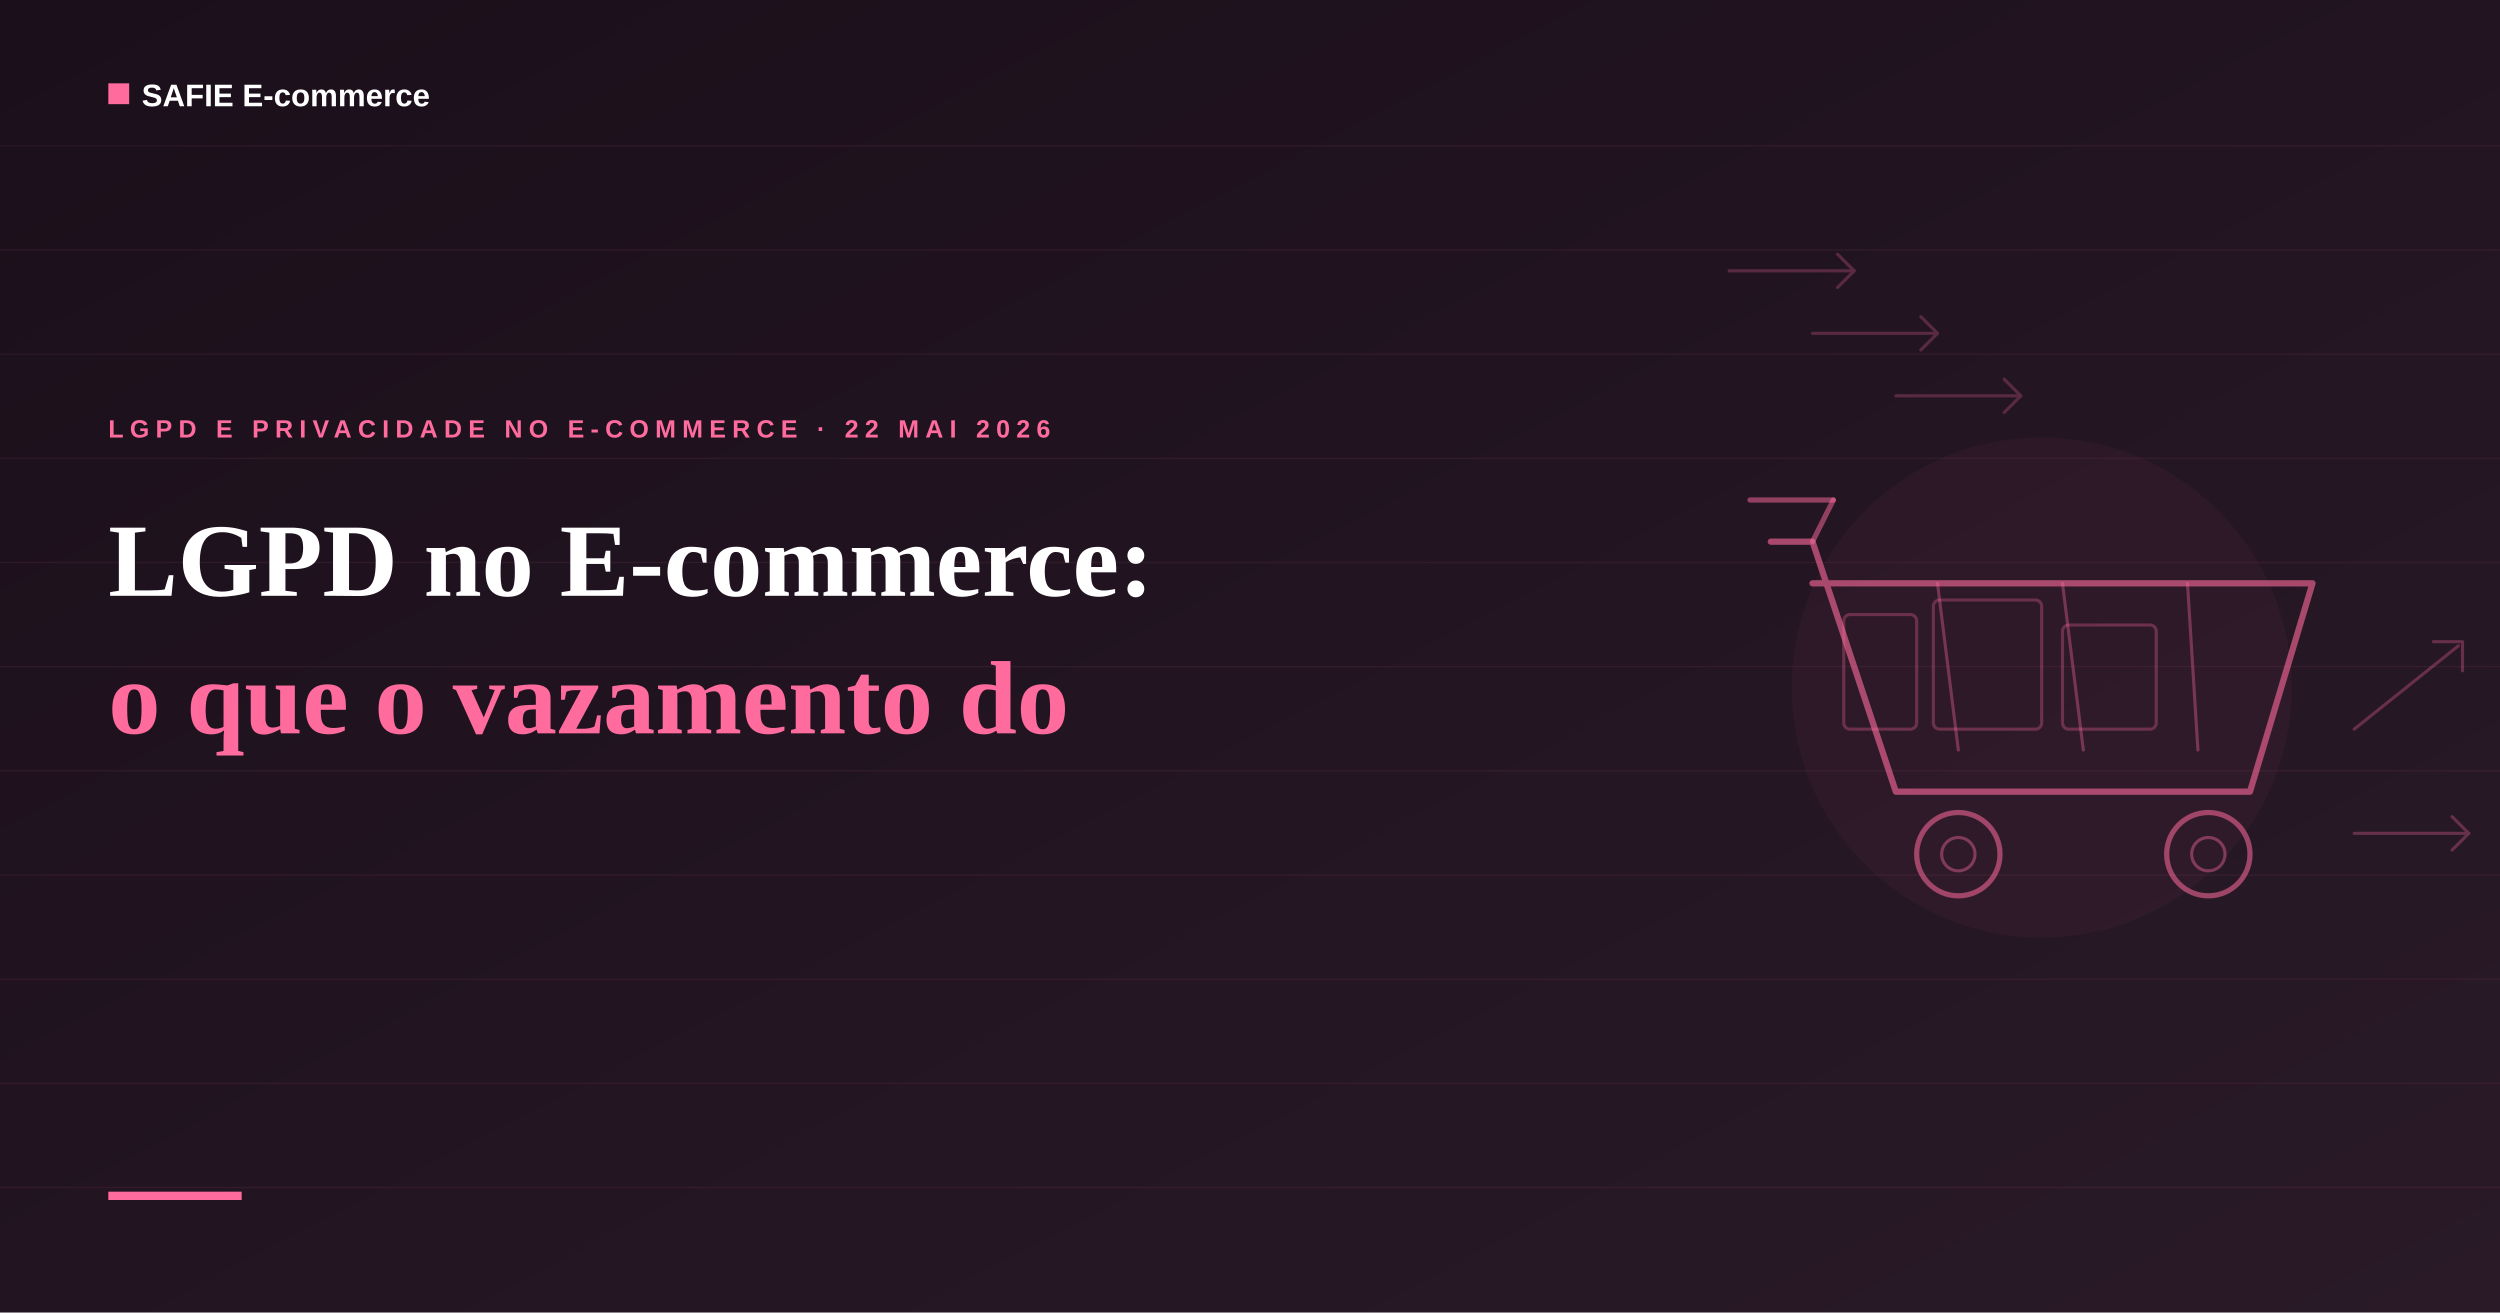
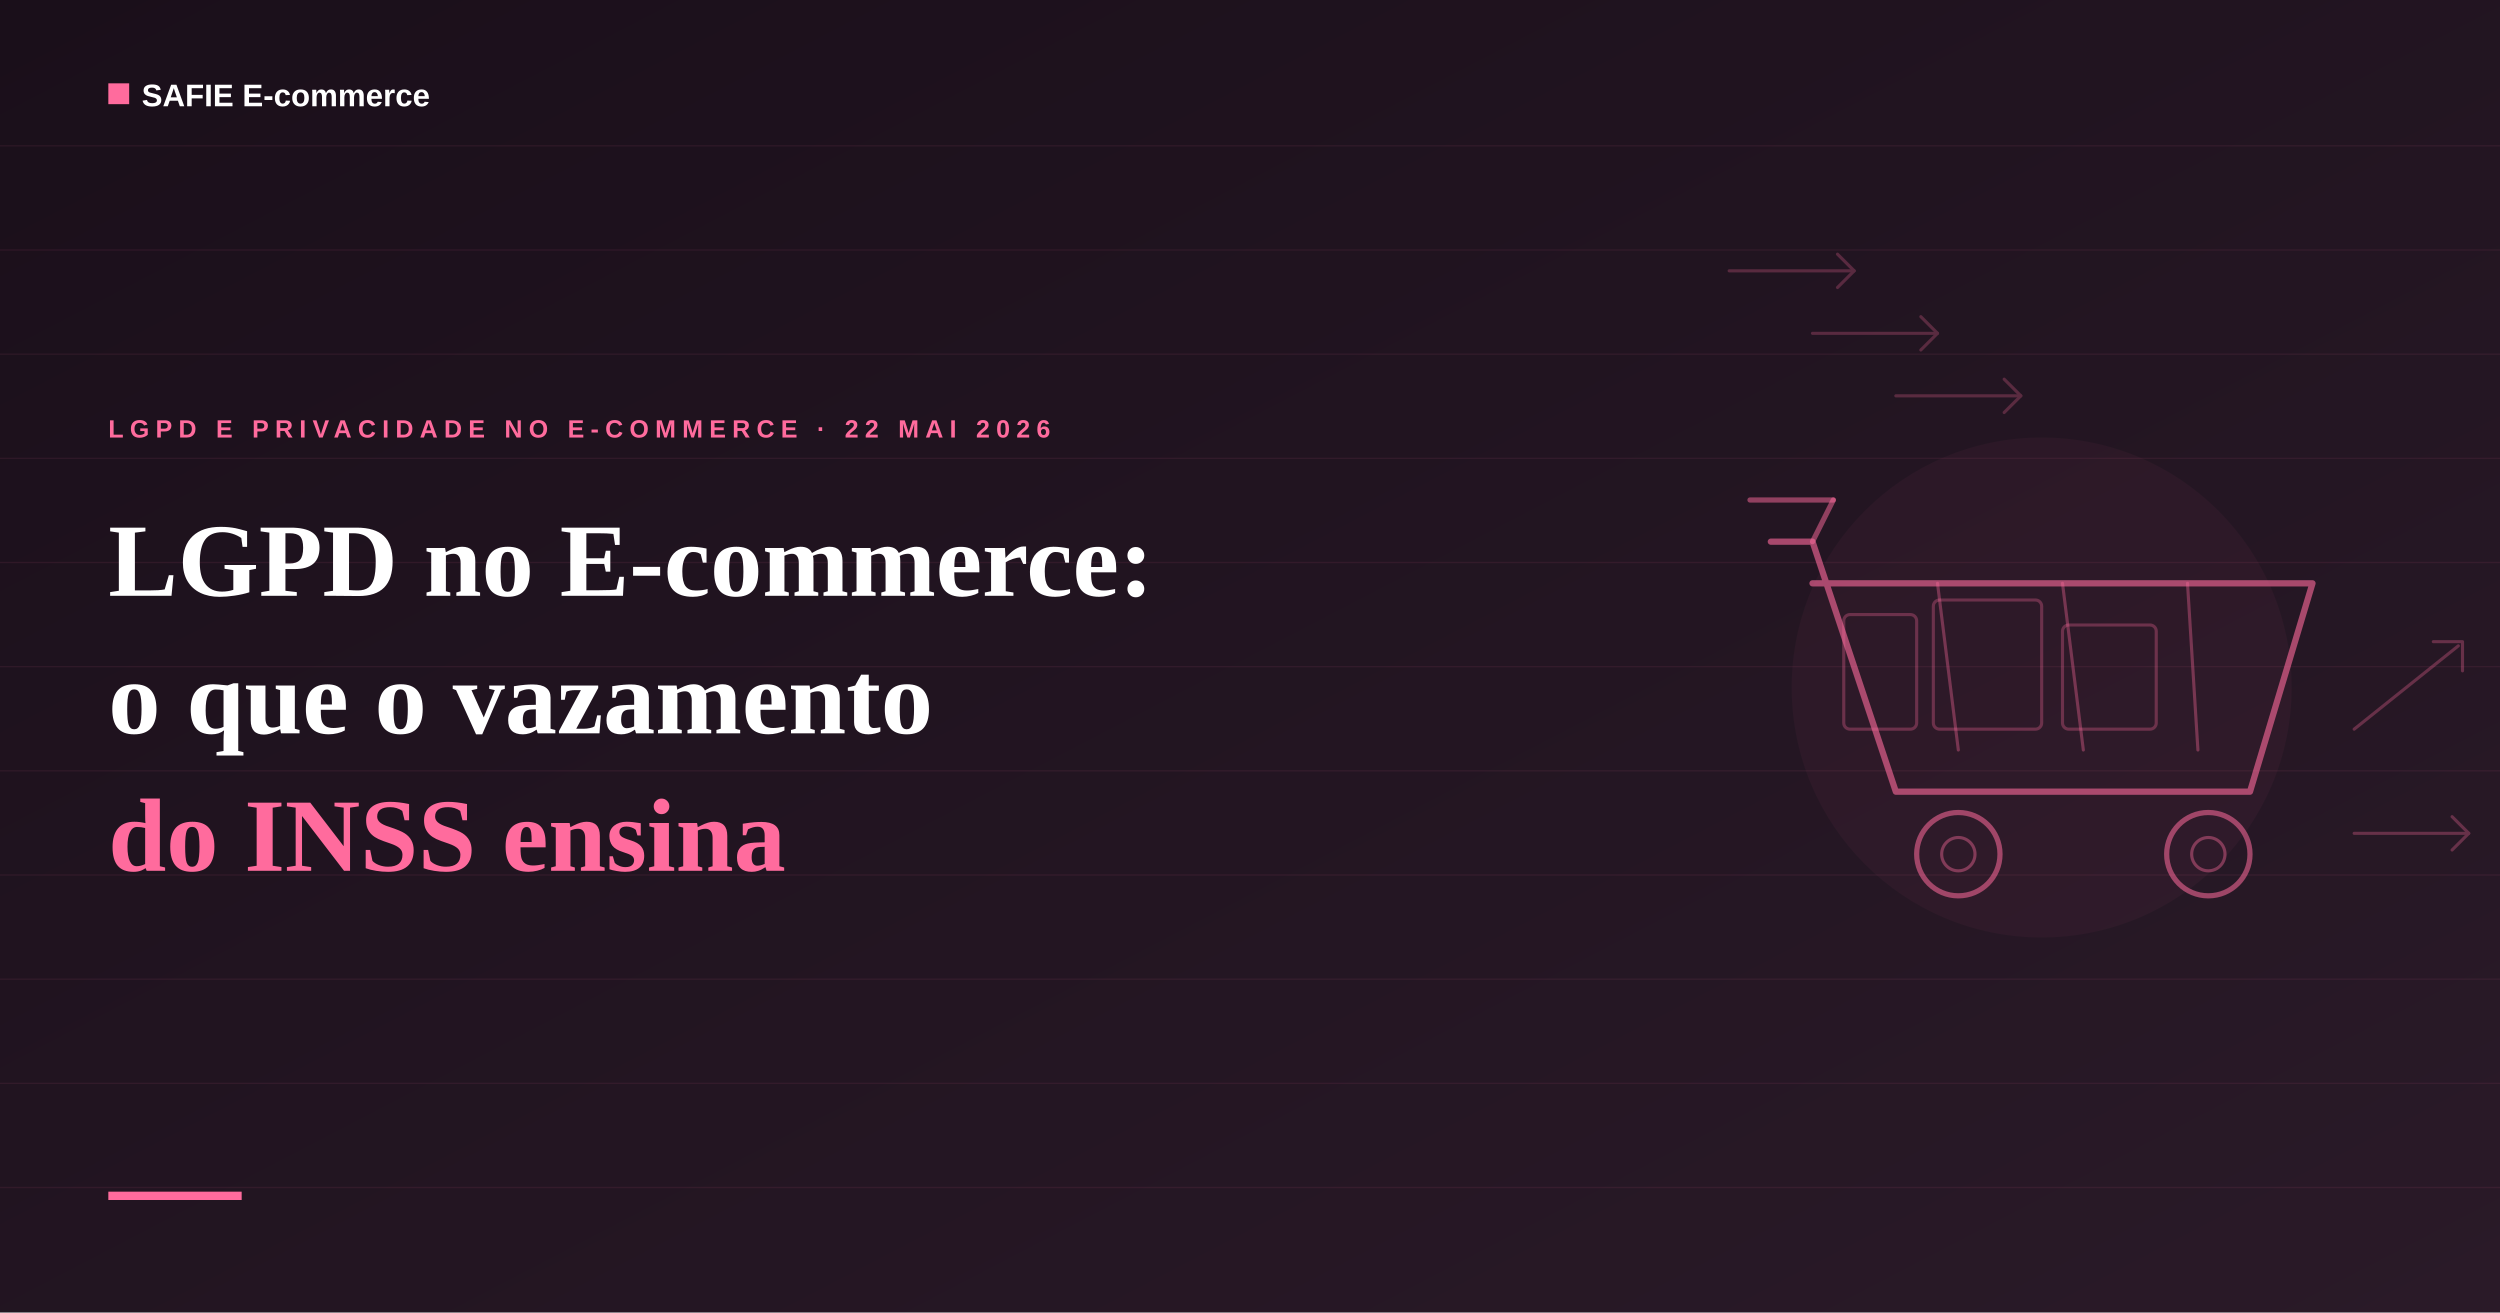
<svg xmlns="http://www.w3.org/2000/svg" viewBox="0 0 1200 630" width="1200" height="630">
  <defs>
    <linearGradient id="bg-grad" x1="0%" y1="0%" x2="100%" y2="100%">
      <stop offset="0%" stop-color="#1a0f1a" />
      <stop offset="100%" stop-color="#2a1a28" />
    </linearGradient>
  </defs>
  <rect width="1200" height="630" fill="url(#bg-grad)" />
  <g stroke="#ff6b9d" stroke-width="0.6" opacity="0.08">
    <line x1="0" y1="70" x2="1200" y2="70" />
    <line x1="0" y1="120" x2="1200" y2="120" />
    <line x1="0" y1="170" x2="1200" y2="170" />
    <line x1="0" y1="220" x2="1200" y2="220" />
    <line x1="0" y1="270" x2="1200" y2="270" />
    <line x1="0" y1="320" x2="1200" y2="320" />
    <line x1="0" y1="370" x2="1200" y2="370" />
    <line x1="0" y1="420" x2="1200" y2="420" />
    <line x1="0" y1="470" x2="1200" y2="470" />
    <line x1="0" y1="520" x2="1200" y2="520" />
    <line x1="0" y1="570" x2="1200" y2="570" />
  </g>
  <g stroke="#ff6b9d" stroke-width="1.5" opacity="0.25" fill="none" stroke-linecap="round" stroke-linejoin="round">
    <line x1="830" y1="130" x2="890" y2="130" />
    <polyline points="882,122 890,130 882,138" />
    <line x1="870" y1="160" x2="930" y2="160" />
    <polyline points="922,152 930,160 922,168" />
    <line x1="910" y1="190" x2="970" y2="190" />
    <polyline points="962,182 970,190 962,198" />
  </g>
  <g stroke="#ff6b9d" fill="none" stroke-linecap="round" stroke-linejoin="round">
    <path d="M 850 260 L 870 260 L 910 380 L 1080 380 L 1110 280 L 870 280" stroke-width="3" opacity="0.6" />
    <line x1="840" y1="240" x2="880" y2="240" stroke-width="2.5" opacity="0.5" />
    <line x1="880" y1="240" x2="870" y2="260" stroke-width="2.5" opacity="0.5" />
    <line x1="930" y1="280" x2="940" y2="360" stroke-width="1.5" opacity="0.35" />
    <line x1="990" y1="280" x2="1000" y2="360" stroke-width="1.5" opacity="0.35" />
    <line x1="1050" y1="280" x2="1055" y2="360" stroke-width="1.5" opacity="0.35" />
    <circle cx="940" cy="410" r="20" stroke-width="2.5" opacity="0.55" />
    <circle cx="940" cy="410" r="8" stroke-width="1.5" opacity="0.4" />
    <circle cx="1060" cy="410" r="20" stroke-width="2.5" opacity="0.55" />
    <circle cx="1060" cy="410" r="8" stroke-width="1.5" opacity="0.4" />
    <rect x="885" y="295" width="35" height="55" rx="3" stroke-width="1.5" opacity="0.3" />
    <rect x="928" y="288" width="52" height="62" rx="3" stroke-width="1.5" opacity="0.3" />
    <rect x="990" y="300" width="45" height="50" rx="3" stroke-width="1.5" opacity="0.3" />
  </g>
  <circle cx="980" cy="330" r="120" fill="#ff6b9d" opacity="0.04" />
  <g stroke="#ff6b9d" stroke-width="1.5" opacity="0.3" fill="none" stroke-linecap="round">
    <line x1="1130" y1="350" x2="1180" y2="310" />
    <polyline points="1168,308 1182,308 1182,322" stroke-linejoin="round" />
    <line x1="1130" y1="400" x2="1185" y2="400" />
    <polyline points="1177,392 1185,400 1177,408" stroke-linejoin="round" />
  </g>
  <rect x="52" y="40" width="10" height="10" fill="#ff6b9d" />
  <text x="68" y="51" fill="#ffffff" font-family="'DM Sans', Arial, sans-serif" font-size="15" font-weight="600">SAFIE E-commerce</text>
  <text x="52" y="210" fill="#ff6b9d" font-family="'DM Sans', Arial, sans-serif" font-size="12" font-weight="600" letter-spacing="3">LGPD E PRIVACIDADE NO E-COMMERCE · 22 MAI 2026</text>
  <text x="52" y="286" fill="#ffffff" font-family="Georgia, 'Times New Roman', serif" font-size="50" font-weight="700">LGPD no E-commerce:</text>
-   <text x="52" y="352" fill="#ff6b9d" font-family="Georgia, 'Times New Roman', serif" font-size="50" font-weight="700">o que o vazamento do</text>
-   <text x="52" y="418" fill="#ff6b9d" font-family="Georgia, 'Times New Roman', serif" font-size="50" font-weight="700" />
+   <text x="52" y="352" fill="#ffffff" font-family="Georgia, 'Times New Roman', serif" font-size="50" font-weight="700">o que o vazamento</text>
+   <text x="52" y="418" fill="#ff6b9d" font-family="Georgia, 'Times New Roman', serif" font-size="50" font-weight="700">do INSS ensina</text>
  <rect x="52" y="572" width="64" height="4" fill="#ff6b9d" />
</svg>
